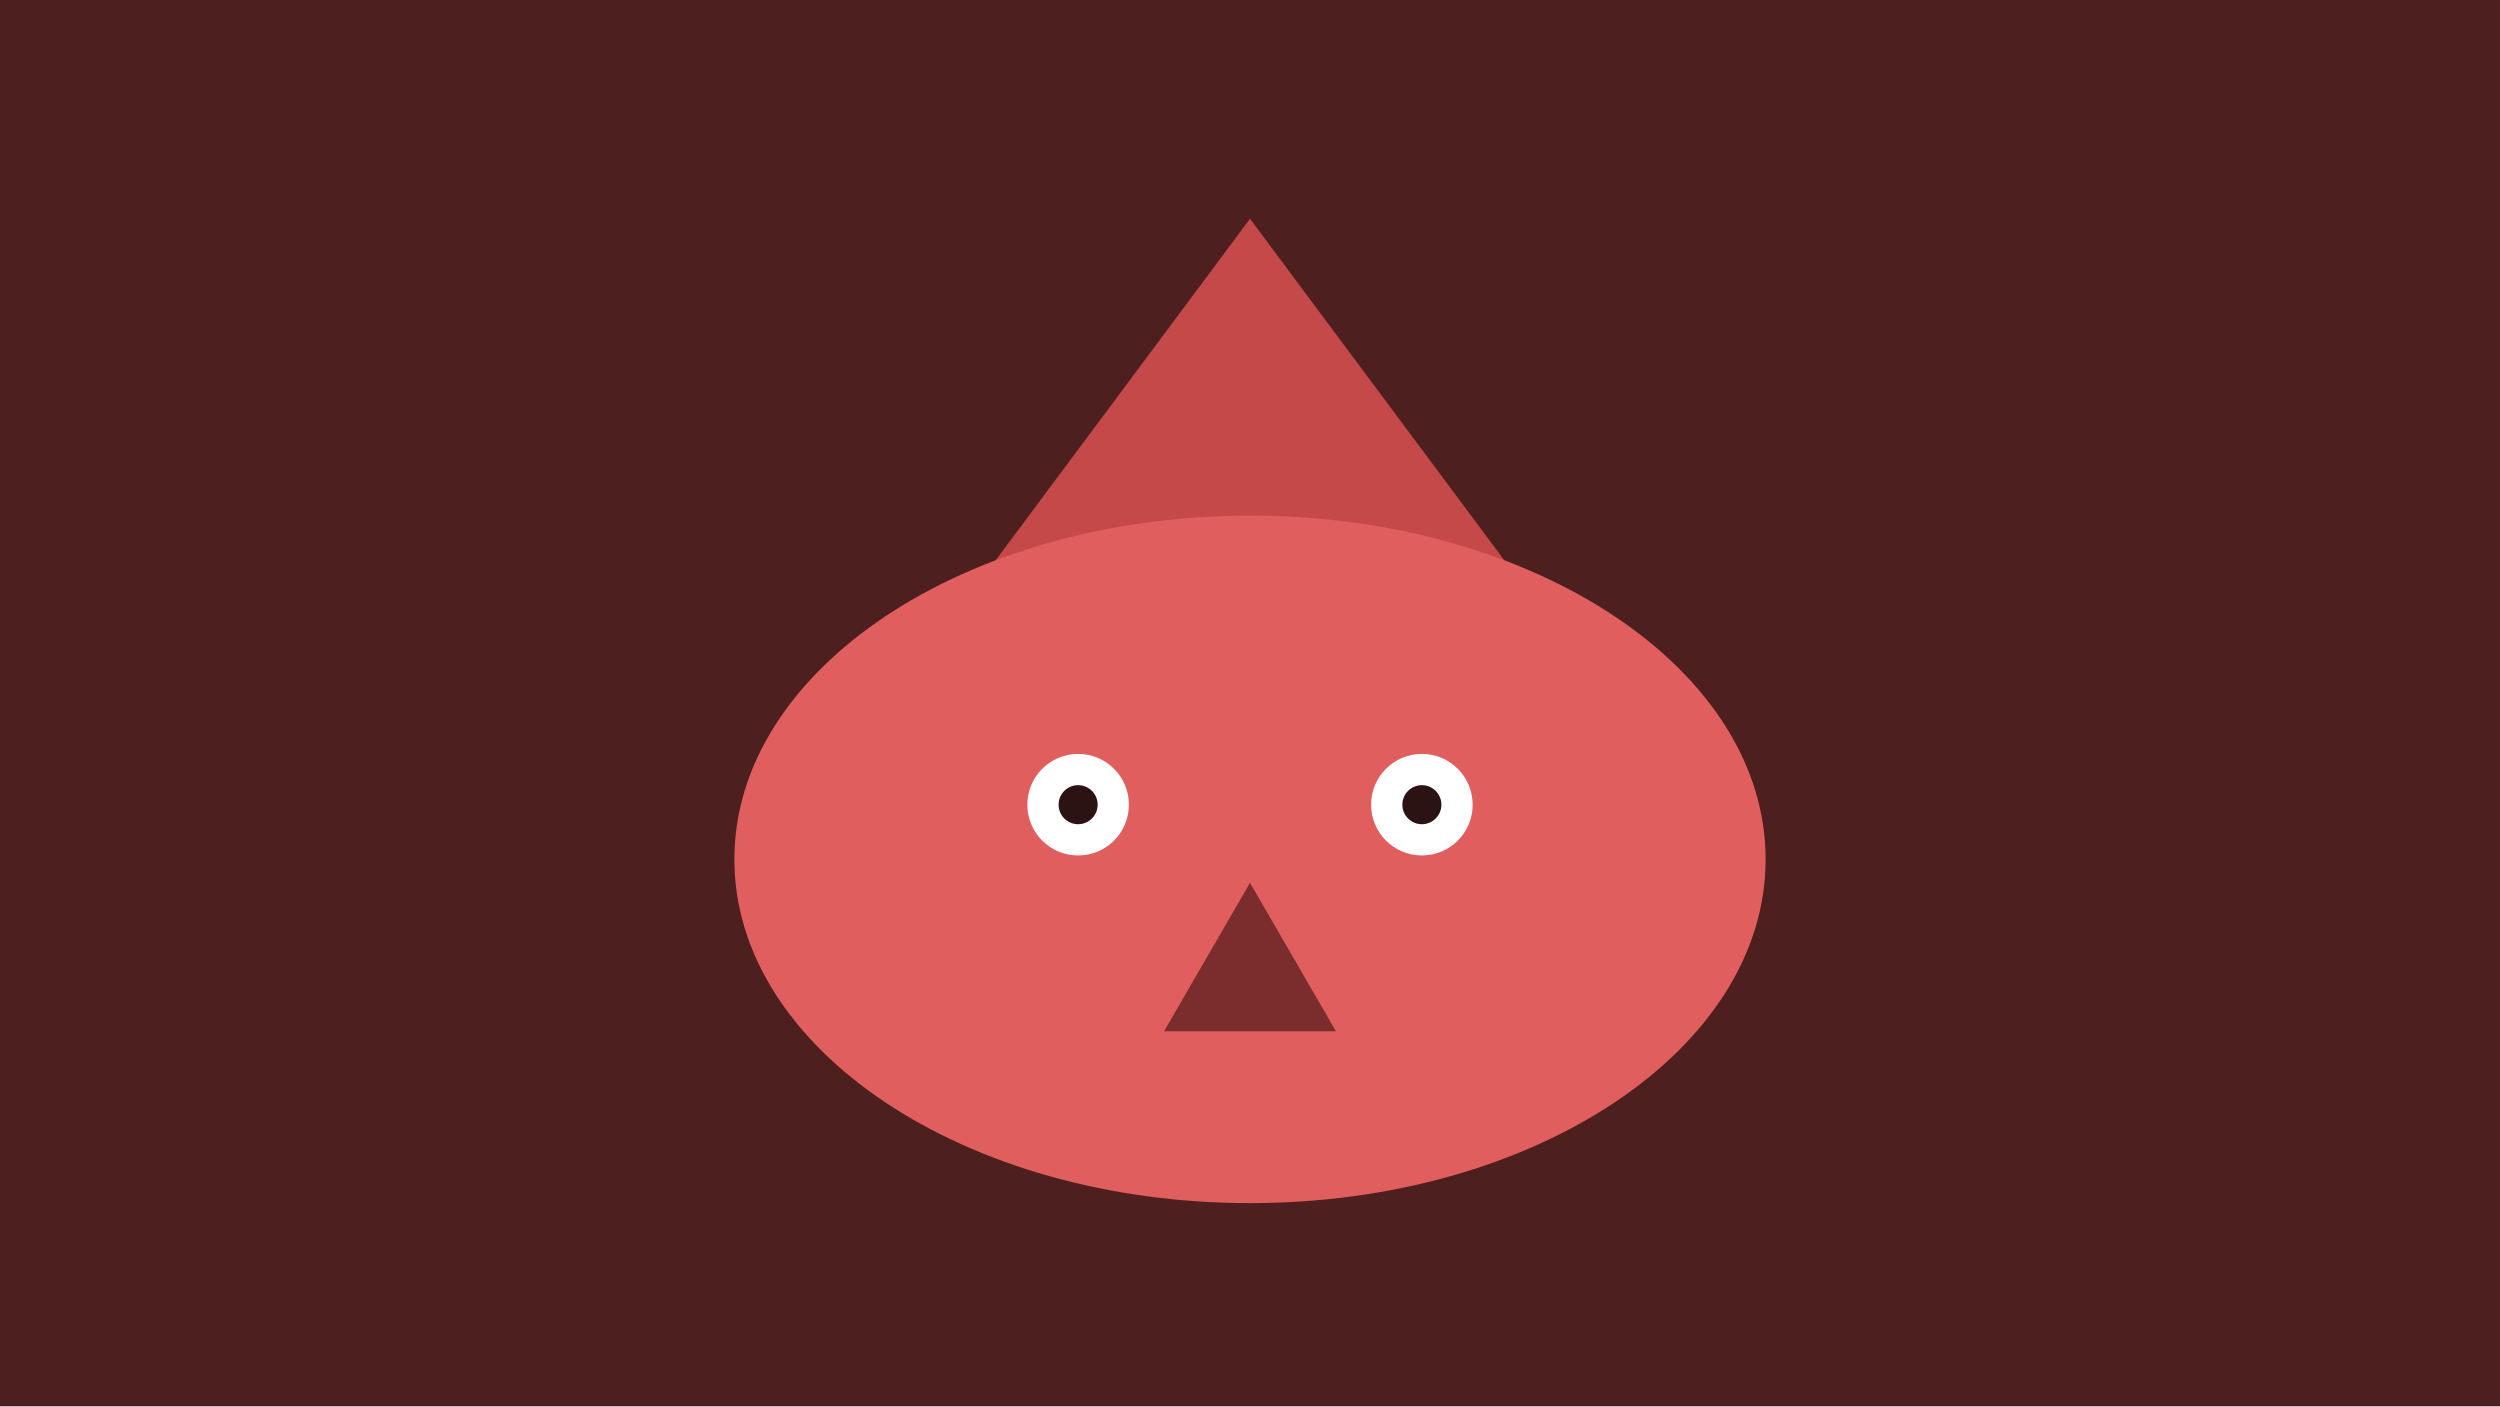
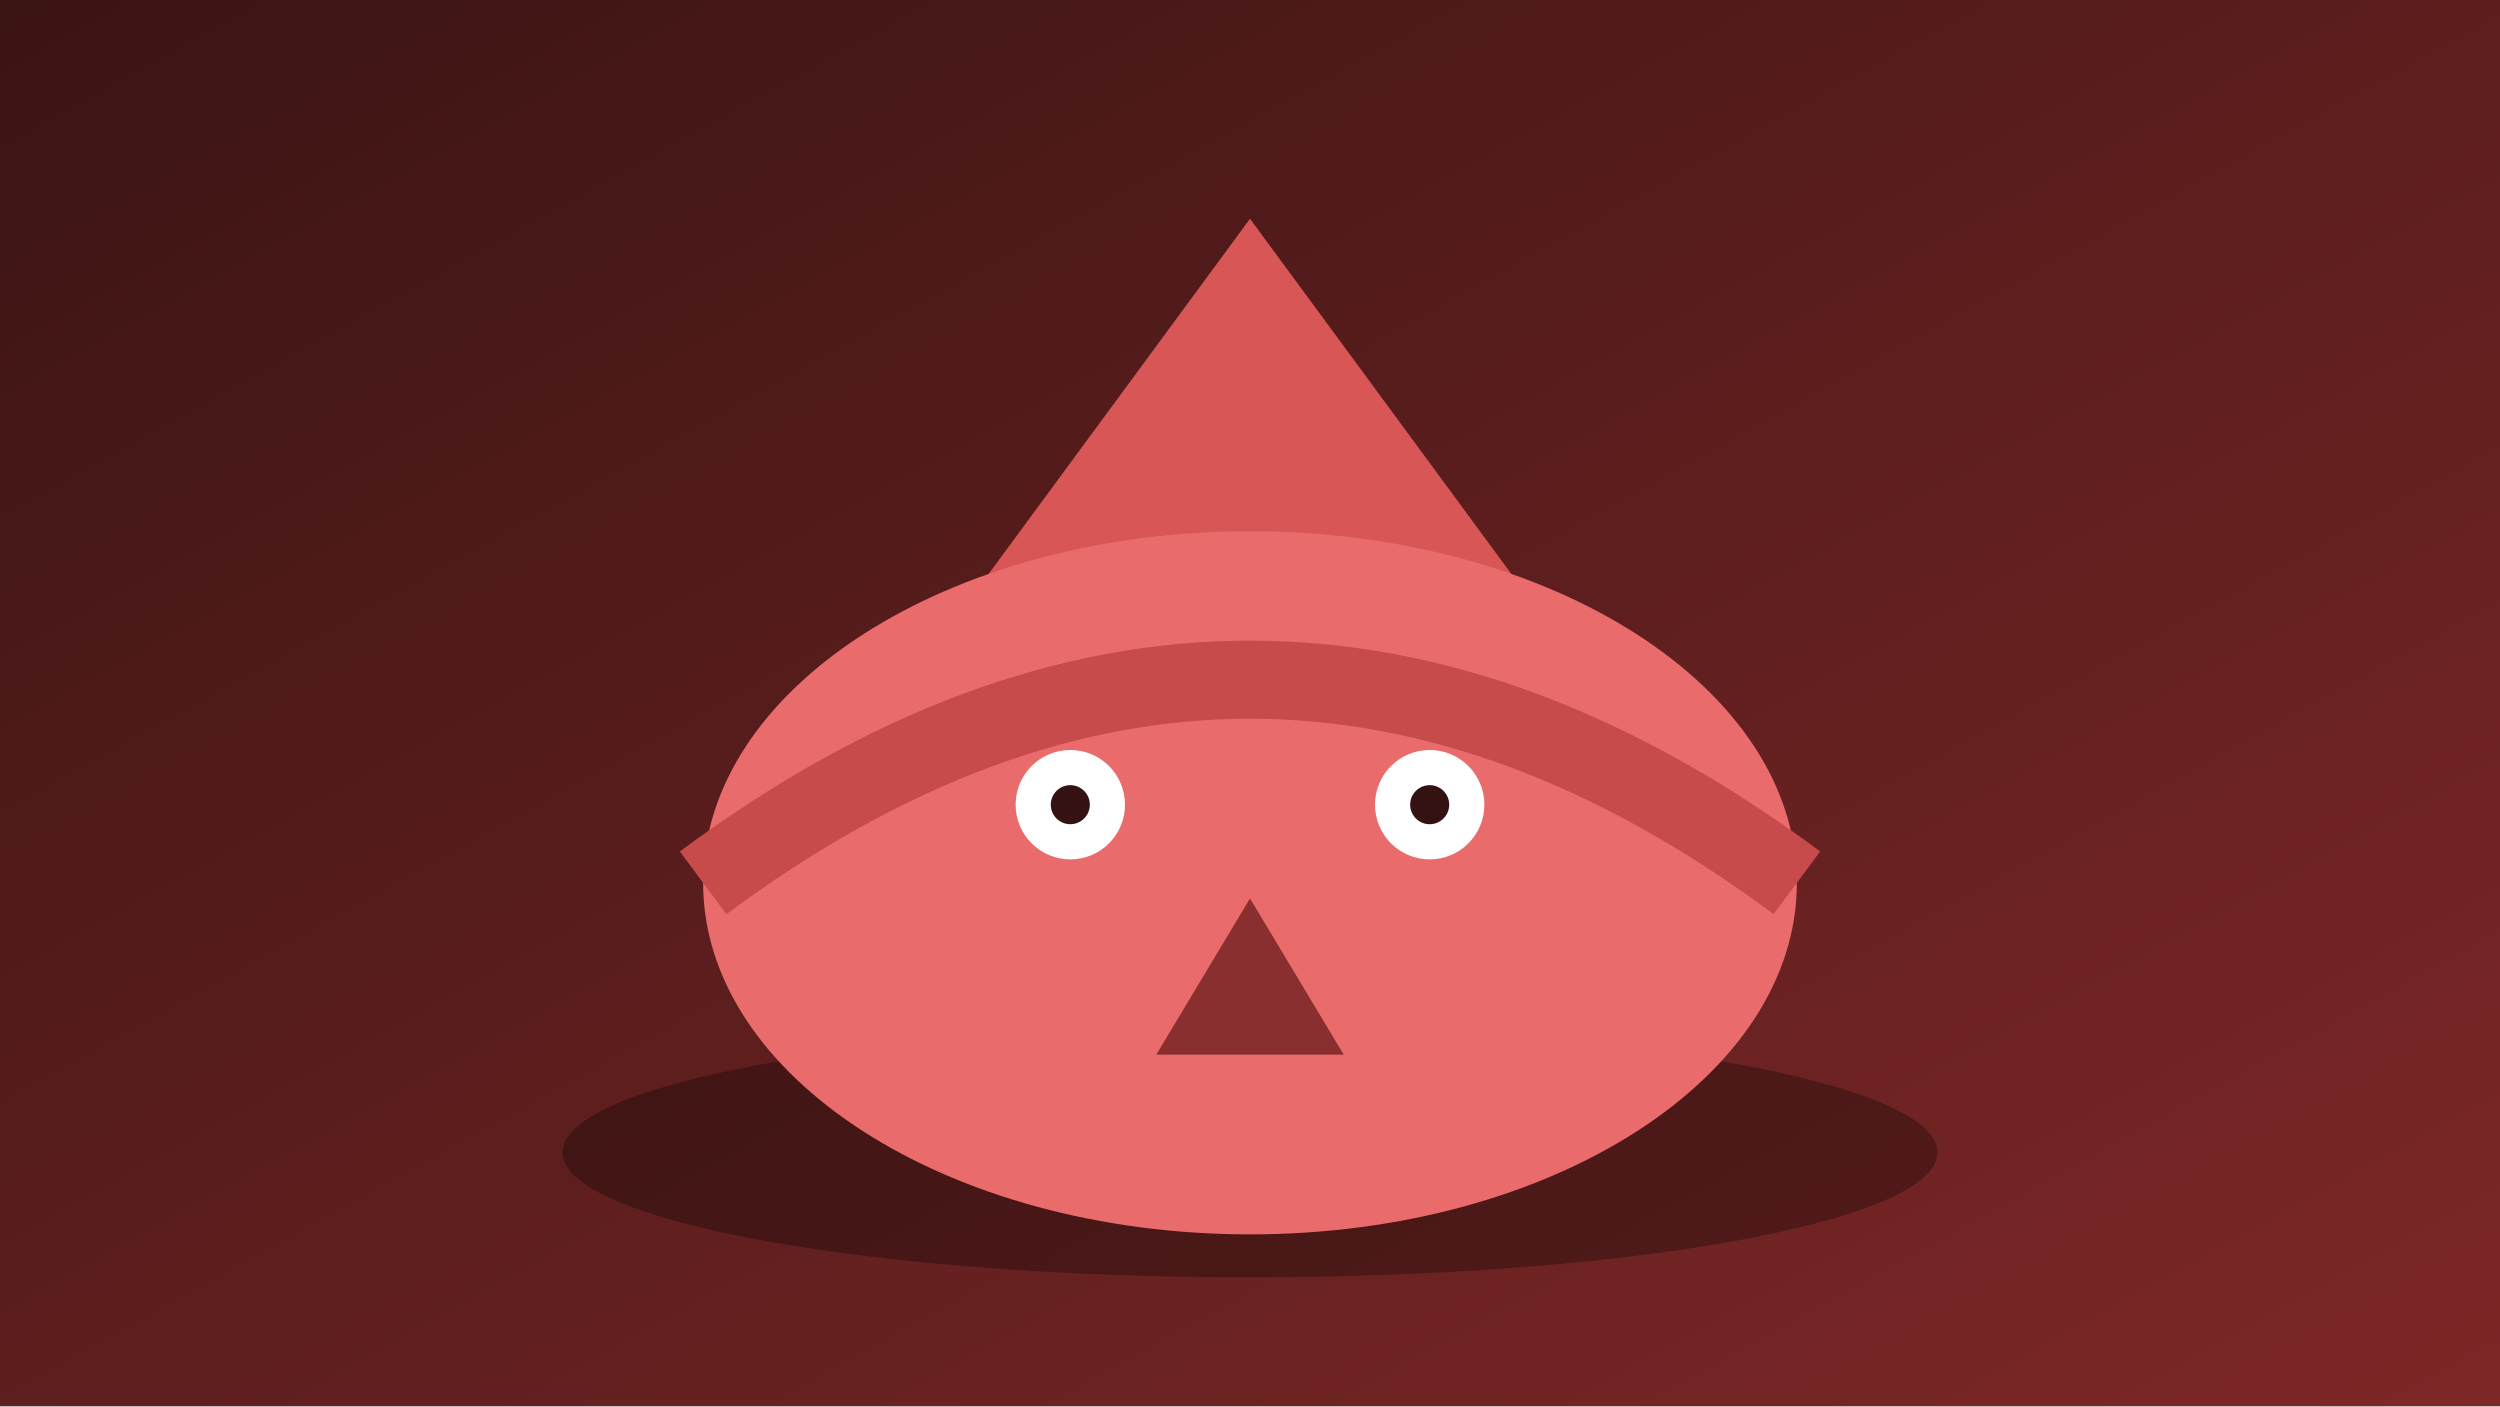
<svg xmlns="http://www.w3.org/2000/svg" width="640" height="360" viewBox="0 0 640 360">
-   <rect width="640" height="360" fill="#4d1f1f" />
-   <polygon points="320,56 390,150 250,150" fill="#c54949" />
-   <ellipse cx="320" cy="220" rx="132" ry="88" fill="#e05e5e" />
-   <circle cx="276" cy="206" r="13" fill="#fff" />
-   <circle cx="364" cy="206" r="13" fill="#fff" />
-   <circle cx="276" cy="206" r="5" fill="#2b1313" />
-   <circle cx="364" cy="206" r="5" fill="#2b1313" />
-   <polygon points="320,226 298,264 342,264" fill="#7b2d2d" />
+   <defs>
+     <linearGradient id="bg" x1="0" y1="0" x2="1" y2="1">
+       <stop offset="0%" stop-color="#3b1414" />
+       <stop offset="100%" stop-color="#7e2727" />
+     </linearGradient>
+   </defs>
+   <rect width="640" height="360" fill="url(#bg)" />
+   <ellipse cx="320" cy="295" rx="176" ry="32" fill="rgba(0,0,0,0.3)" />
+   <polygon points="320,56 398,162 242,162" fill="#d95656" />
+   <ellipse cx="320" cy="226" rx="140" ry="90" fill="#ea6b6b" />
+   <path d="M180 226 Q320 122 460 226" fill="none" stroke="#c84b4b" stroke-width="20" />
+   <circle cx="274" cy="206" r="14" fill="#fff" />
+   <circle cx="366" cy="206" r="14" fill="#fff" />
+   <circle cx="274" cy="206" r="5" fill="#341212" />
+   <circle cx="366" cy="206" r="5" fill="#341212" />
+   <polygon points="320,230 296,270 344,270" fill="#892f2f" />
</svg>
